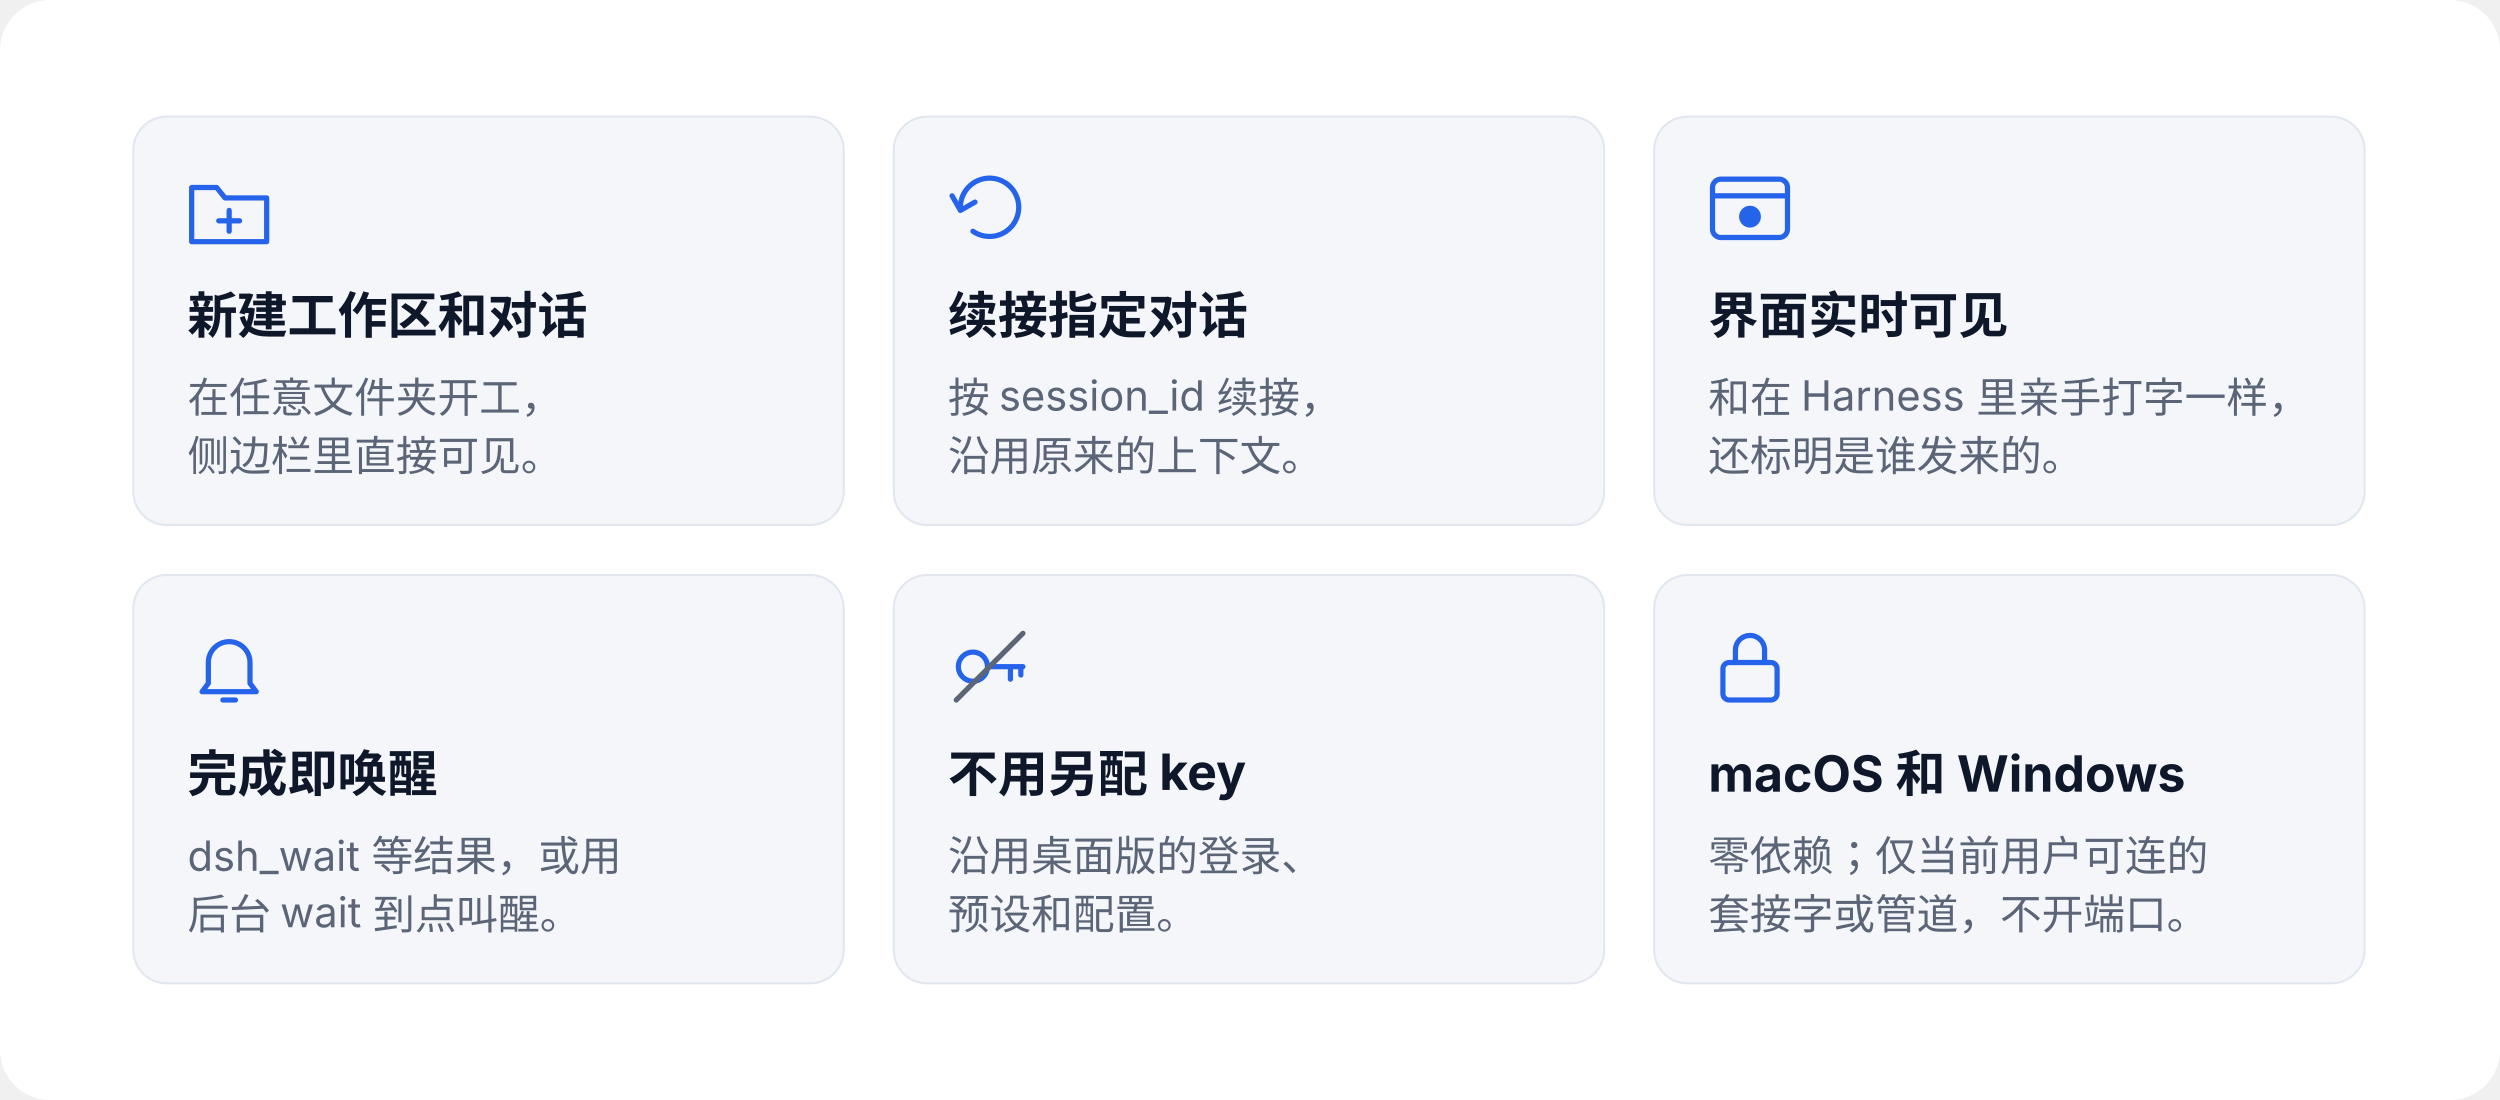
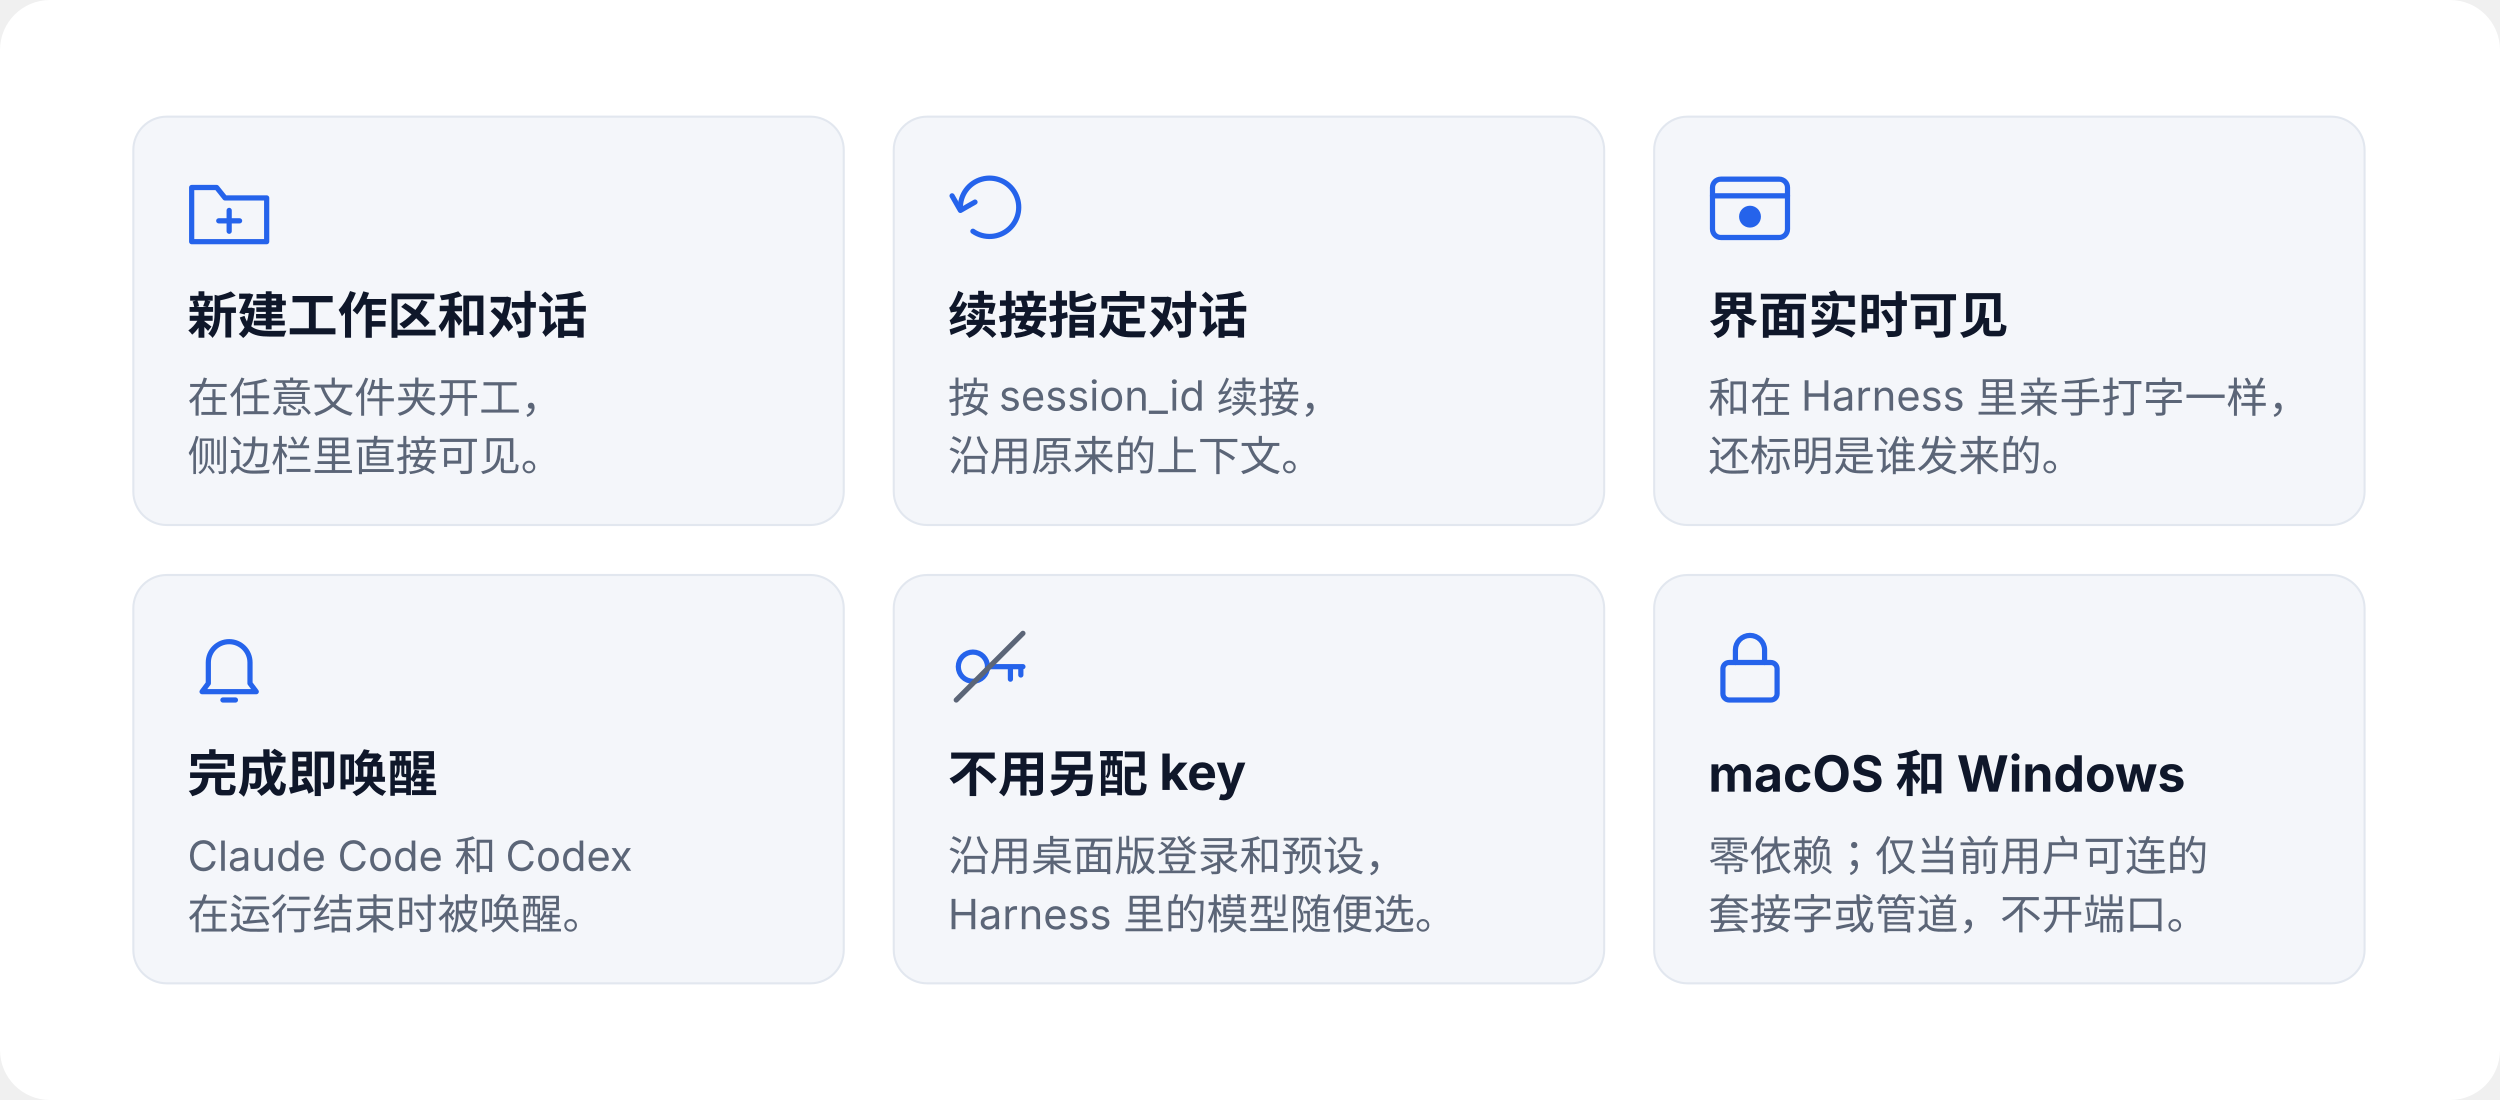
<svg xmlns="http://www.w3.org/2000/svg" width="1200" height="528" viewBox="0 0 1200 528" role="img" aria-labelledby="title desc">
  <rect width="1200" height="528" rx="24" fill="#FFFFFF" />
  <rect x="64" y="56" width="341" height="196" rx="16" fill="#F4F6FA" stroke="#E2E7EF" stroke-width="1" />
  <g transform="translate(90 80)" stroke="#2563EB" stroke-width="2.5" fill="none" stroke-linecap="round" stroke-linejoin="round">
    <path d="M2 10 h12 l4 5 h20 v21 h-36 z" />
    <path d="M20 21 v10 M15 26 h10" />
  </g>
  <text x="90" y="160" font-family="&quot;Microsoft YaHei&quot;, &quot;PingFang SC&quot;, -apple-system, BlinkMacSystemFont, &quot;Segoe UI&quot;, &quot;PingFang SC&quot;, &quot;Microsoft YaHei&quot;, sans-serif" font-size="24" fill="#0F172A" font-weight="700">新建工作区和对话</text>
  <text x="90" y="198" font-family="&quot;Microsoft YaHei&quot;, &quot;PingFang SC&quot;, -apple-system, BlinkMacSystemFont, &quot;Segoe UI&quot;, &quot;PingFang SC&quot;, &quot;Microsoft YaHei&quot;, sans-serif" font-size="20" fill="#5B6577">在任意文件夹开工，</text>
  <text x="90" y="226" font-family="&quot;Microsoft YaHei&quot;, &quot;PingFang SC&quot;, -apple-system, BlinkMacSystemFont, &quot;Segoe UI&quot;, &quot;PingFang SC&quot;, &quot;Microsoft YaHei&quot;, sans-serif" font-size="20" fill="#5B6577">侧边栏里直接可见。</text>
  <rect x="429" y="56" width="341" height="196" rx="16" fill="#F4F6FA" stroke="#E2E7EF" stroke-width="1" />
  <g transform="translate(455 80)" stroke="#2563EB" stroke-width="2.5" fill="none" stroke-linecap="round" stroke-linejoin="round">
    <path d="M6 20 a14 14 0 1 1 6 11" />
    <path d="M2 14 l4 7 l7 -4" />
  </g>
  <text x="455" y="160" font-family="&quot;Microsoft YaHei&quot;, &quot;PingFang SC&quot;, -apple-system, BlinkMacSystemFont, &quot;Segoe UI&quot;, &quot;PingFang SC&quot;, &quot;Microsoft YaHei&quot;, sans-serif" font-size="24" fill="#0F172A" font-weight="700">续接指定对话</text>
  <text x="455" y="198" font-family="&quot;Microsoft YaHei&quot;, &quot;PingFang SC&quot;, -apple-system, BlinkMacSystemFont, &quot;Segoe UI&quot;, &quot;PingFang SC&quot;, &quot;Microsoft YaHei&quot;, sans-serif" font-size="20" fill="#5B6577">按 session_id 续接，</text>
  <text x="455" y="226" font-family="&quot;Microsoft YaHei&quot;, &quot;PingFang SC&quot;, -apple-system, BlinkMacSystemFont, &quot;Segoe UI&quot;, &quot;PingFang SC&quot;, &quot;Microsoft YaHei&quot;, sans-serif" font-size="20" fill="#5B6577">沿用原来的上下文。</text>
  <rect x="794" y="56" width="341" height="196" rx="16" fill="#F4F6FA" stroke="#E2E7EF" stroke-width="1" />
  <g transform="translate(820 80)" stroke="#2563EB" stroke-width="2.5" fill="none" stroke-linecap="round" stroke-linejoin="round">
    <rect x="2" y="6" width="36" height="28" rx="4" />
    <path d="M2 14 h36" />
    <circle cx="20" cy="24" r="4" fill="#2563EB" />
  </g>
  <text x="820" y="160" font-family="&quot;Microsoft YaHei&quot;, &quot;PingFang SC&quot;, -apple-system, BlinkMacSystemFont, &quot;Segoe UI&quot;, &quot;PingFang SC&quot;, &quot;Microsoft YaHei&quot;, sans-serif" font-size="24" fill="#0F172A" font-weight="700">界面实时可见</text>
  <text x="820" y="198" font-family="&quot;Microsoft YaHei&quot;, &quot;PingFang SC&quot;, -apple-system, BlinkMacSystemFont, &quot;Segoe UI&quot;, &quot;PingFang SC&quot;, &quot;Microsoft YaHei&quot;, sans-serif" font-size="20" fill="#5B6577">和在 Harness 里亲手打字一样，</text>
  <text x="820" y="226" font-family="&quot;Microsoft YaHei&quot;, &quot;PingFang SC&quot;, -apple-system, BlinkMacSystemFont, &quot;Segoe UI&quot;, &quot;PingFang SC&quot;, &quot;Microsoft YaHei&quot;, sans-serif" font-size="20" fill="#5B6577">还标明是谁发来的。</text>
  <rect x="64" y="276" width="341" height="196" rx="16" fill="#F4F6FA" stroke="#E2E7EF" stroke-width="1" />
  <g transform="translate(90 300)" stroke="#2563EB" stroke-width="2.5" fill="none" stroke-linecap="round" stroke-linejoin="round">
    <path d="M10 28 v-10 a10 10 0 0 1 20 0 v10 l3 4 h-26 z" />
    <path d="M17 36 h6" />
  </g>
  <text x="90" y="380" font-family="&quot;Microsoft YaHei&quot;, &quot;PingFang SC&quot;, -apple-system, BlinkMacSystemFont, &quot;Segoe UI&quot;, &quot;PingFang SC&quot;, &quot;Microsoft YaHei&quot;, sans-serif" font-size="24" fill="#0F172A" font-weight="700">完成即唤醒</text>
-   <text x="90" y="418" font-family="&quot;Microsoft YaHei&quot;, &quot;PingFang SC&quot;, -apple-system, BlinkMacSystemFont, &quot;Segoe UI&quot;, &quot;PingFang SC&quot;, &quot;Microsoft YaHei&quot;, sans-serif" font-size="20" fill="#5B6577">dsh_wait 等结果，或用</text>
-   <text x="90" y="446" font-family="&quot;Microsoft YaHei&quot;, &quot;PingFang SC&quot;, -apple-system, BlinkMacSystemFont, &quot;Segoe UI&quot;, &quot;PingFang SC&quot;, &quot;Microsoft YaHei&quot;, sans-serif" font-size="20" fill="#5B6577">后台 wait 到点叫醒。</text>
+   <text x="90" y="418" font-family="&quot;Microsoft YaHei&quot;, &quot;PingFang SC&quot;, -apple-system, BlinkMacSystemFont, &quot;Segoe UI&quot;, &quot;PingFang SC&quot;, &quot;Microsoft YaHei&quot;, sans-serif" font-size="20" fill="#5B6577">Claude Code 和 Codex</text>
+   <text x="90" y="446" font-family="&quot;Microsoft YaHei&quot;, &quot;PingFang SC&quot;, -apple-system, BlinkMacSystemFont, &quot;Segoe UI&quot;, &quot;PingFang SC&quot;, &quot;Microsoft YaHei&quot;, sans-serif" font-size="20" fill="#5B6577">在运行结束时被唤醒。</text>
  <rect x="429" y="276" width="341" height="196" rx="16" fill="#F4F6FA" stroke="#E2E7EF" stroke-width="1" />
  <g transform="translate(455 300)" stroke="#2563EB" stroke-width="2.5" fill="none" stroke-linecap="round" stroke-linejoin="round">
    <circle cx="12" cy="20" r="7" />
    <path d="M19 20 h17 M30 20 v6 M35 20 v4" />
    <path d="M4 36 L36 4" stroke="#5B6577" />
  </g>
  <text x="455" y="380" font-family="&quot;Microsoft YaHei&quot;, &quot;PingFang SC&quot;, -apple-system, BlinkMacSystemFont, &quot;Segoe UI&quot;, &quot;PingFang SC&quot;, &quot;Microsoft YaHei&quot;, sans-serif" font-size="24" fill="#0F172A" font-weight="700">不用另配 key</text>
-   <text x="455" y="418" font-family="&quot;Microsoft YaHei&quot;, &quot;PingFang SC&quot;, -apple-system, BlinkMacSystemFont, &quot;Segoe UI&quot;, &quot;PingFang SC&quot;, &quot;Microsoft YaHei&quot;, sans-serif" font-size="20" fill="#5B6577">沿用桌面版的登录、</text>
-   <text x="455" y="446" font-family="&quot;Microsoft YaHei&quot;, &quot;PingFang SC&quot;, -apple-system, BlinkMacSystemFont, &quot;Segoe UI&quot;, &quot;PingFang SC&quot;, &quot;Microsoft YaHei&quot;, sans-serif" font-size="20" fill="#5B6577">预设和配置。</text>
+   <text x="455" y="418" font-family="&quot;Microsoft YaHei&quot;, &quot;PingFang SC&quot;, -apple-system, BlinkMacSystemFont, &quot;Segoe UI&quot;, &quot;PingFang SC&quot;, &quot;Microsoft YaHei&quot;, sans-serif" font-size="20" fill="#5B6577">沿用桌面版登录和预设，</text>
+   <text x="455" y="446" font-family="&quot;Microsoft YaHei&quot;, &quot;PingFang SC&quot;, -apple-system, BlinkMacSystemFont, &quot;Segoe UI&quot;, &quot;PingFang SC&quot;, &quot;Microsoft YaHei&quot;, sans-serif" font-size="20" fill="#5B6577">Harness 里的模型随便选。</text>
  <rect x="794" y="276" width="341" height="196" rx="16" fill="#F4F6FA" stroke="#E2E7EF" stroke-width="1" />
  <g transform="translate(820 300)" stroke="#2563EB" stroke-width="2.5" fill="none" stroke-linecap="round" stroke-linejoin="round">
    <rect x="7" y="18" width="26" height="18" rx="3" />
    <path d="M13 18 v-6 a7 7 0 0 1 14 0 v6" />
  </g>
  <text x="820" y="380" font-family="&quot;Microsoft YaHei&quot;, &quot;PingFang SC&quot;, -apple-system, BlinkMacSystemFont, &quot;Segoe UI&quot;, &quot;PingFang SC&quot;, &quot;Microsoft YaHei&quot;, sans-serif" font-size="24" fill="#0F172A" font-weight="700">macOS 和 Windows</text>
  <text x="820" y="418" font-family="&quot;Microsoft YaHei&quot;, &quot;PingFang SC&quot;, -apple-system, BlinkMacSystemFont, &quot;Segoe UI&quot;, &quot;PingFang SC&quot;, &quot;Microsoft YaHei&quot;, sans-serif" font-size="20" fill="#5B6577">零依赖；仅当前用户可连的</text>
  <text x="820" y="446" font-family="&quot;Microsoft YaHei&quot;, &quot;PingFang SC&quot;, -apple-system, BlinkMacSystemFont, &quot;Segoe UI&quot;, &quot;PingFang SC&quot;, &quot;Microsoft YaHei&quot;, sans-serif" font-size="20" fill="#5B6577">套接字或管道，不开端口。</text>
</svg>
